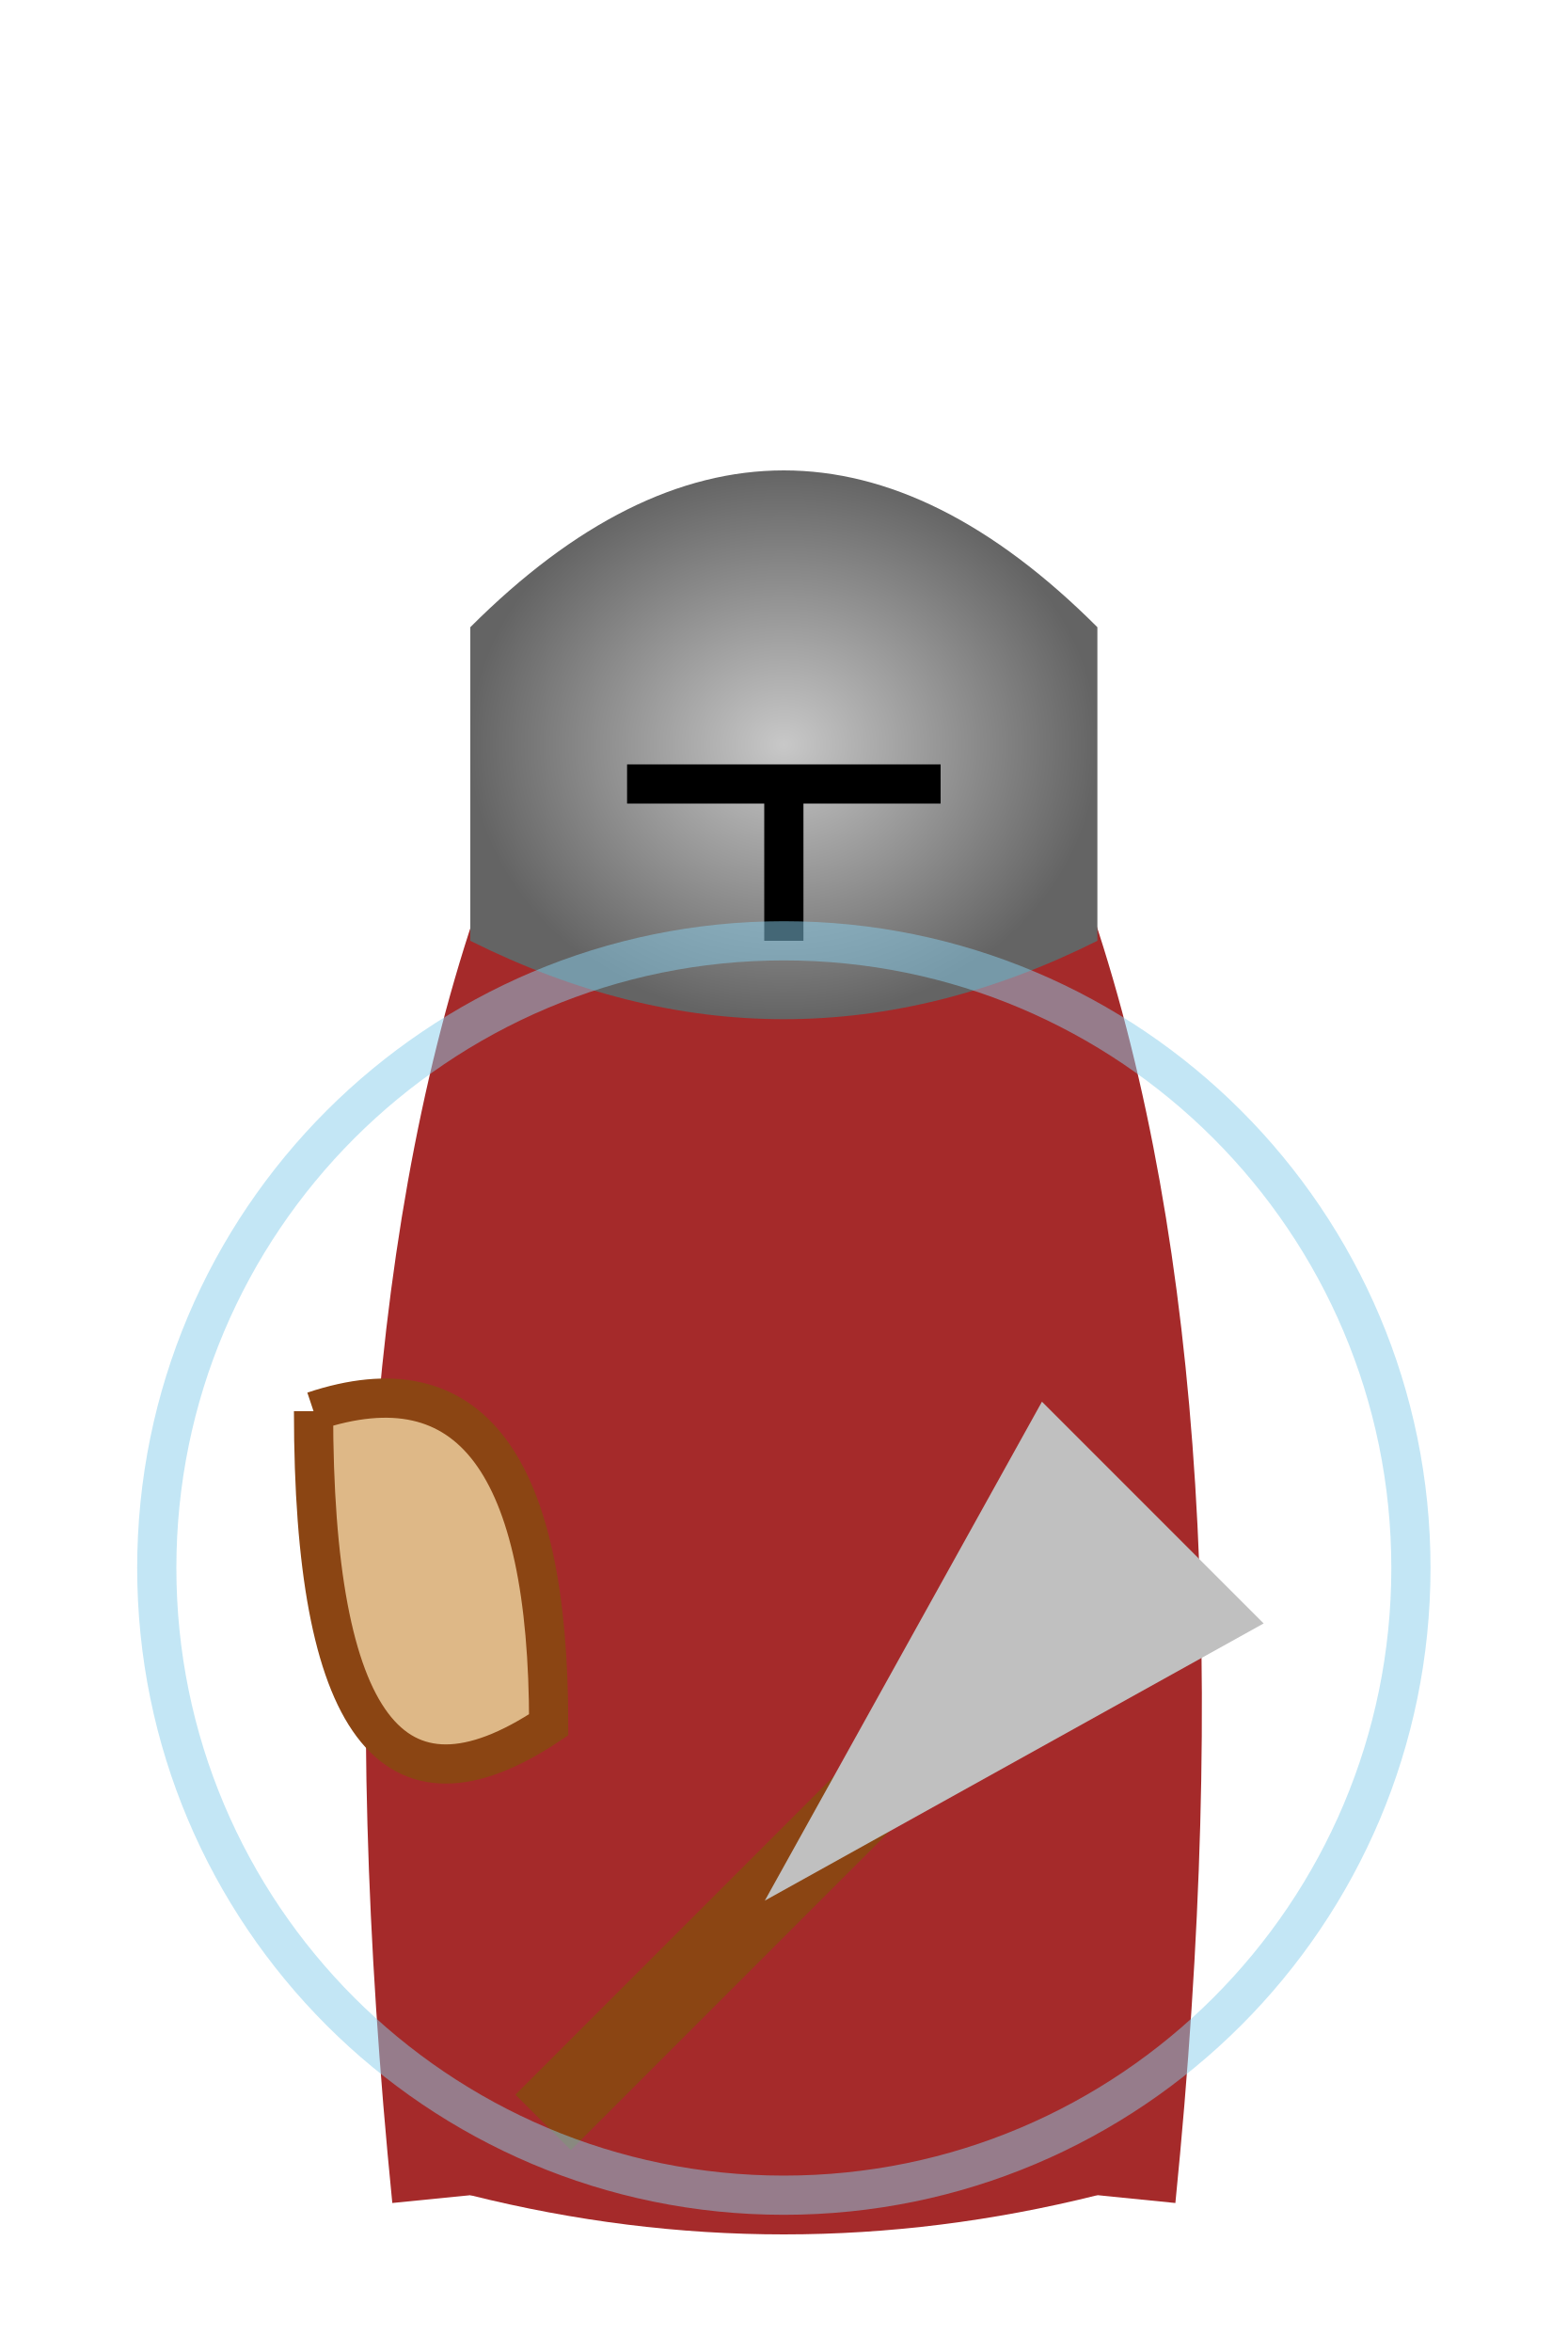
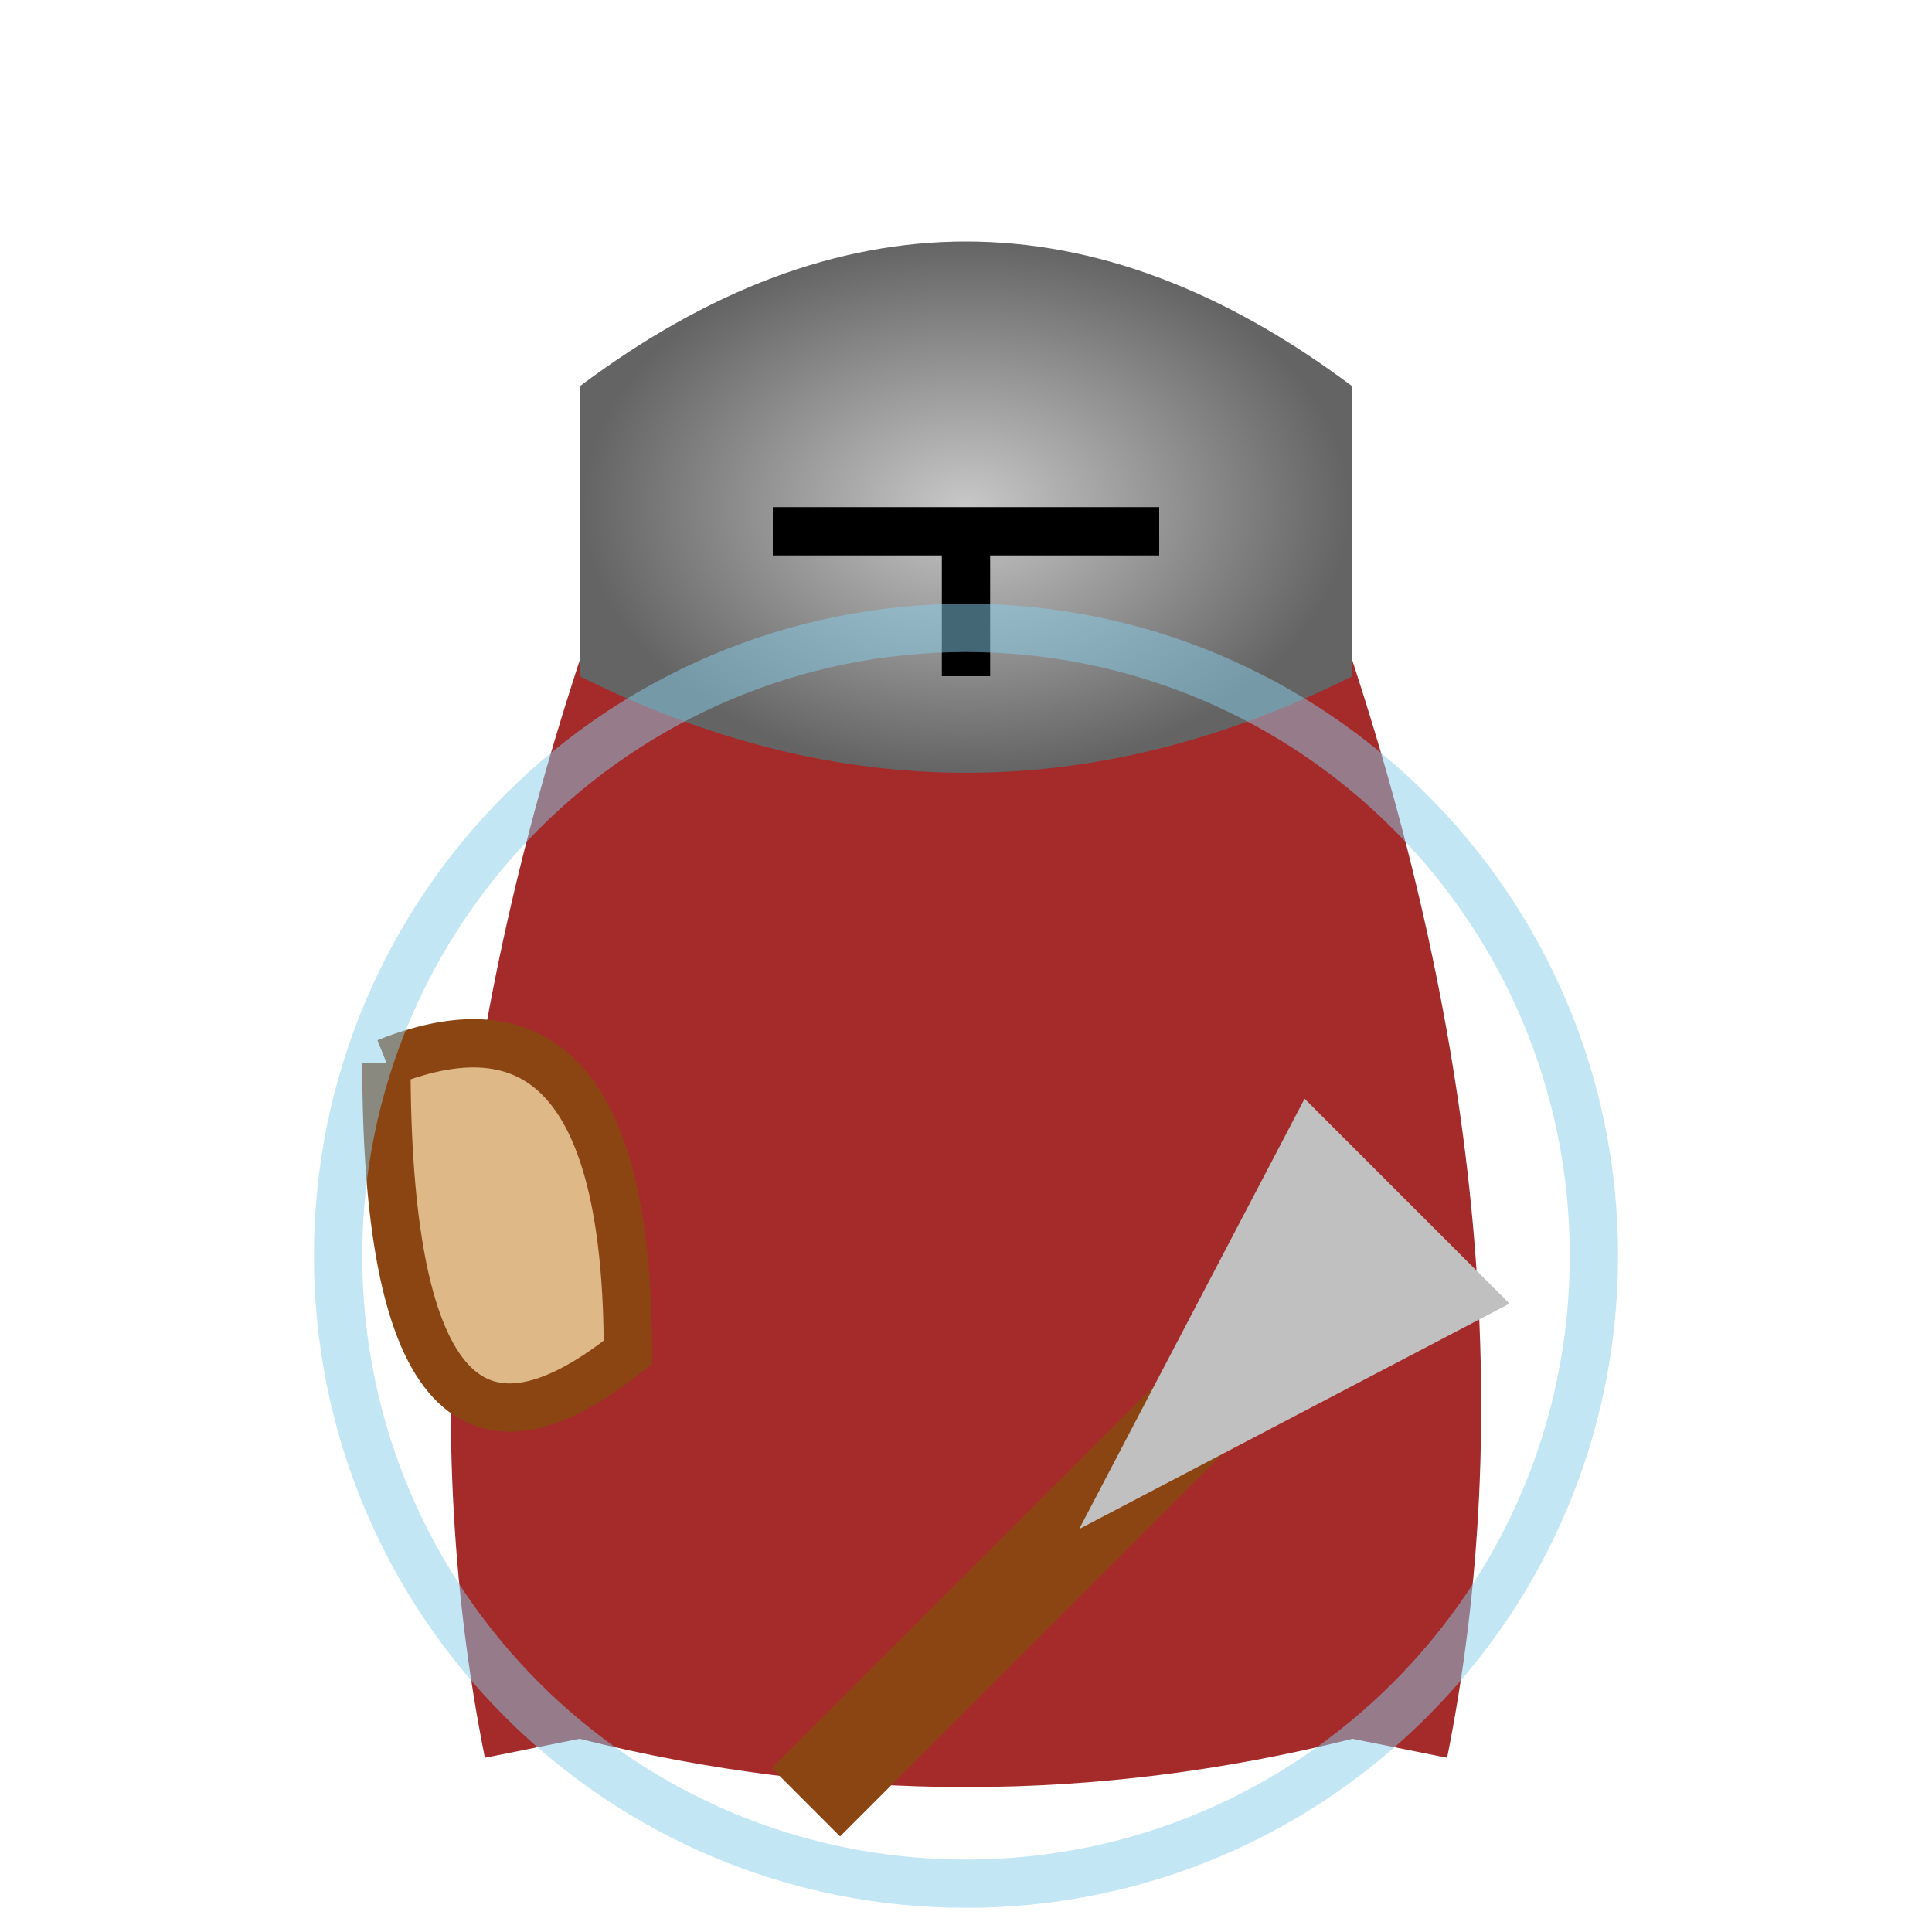
- <svg xmlns="http://www.w3.org/2000/svg" viewBox="0 0 200 300">
+ <svg xmlns="http://www.w3.org/2000/svg" viewBox="0 0 200 200">
  <defs>
    <radialGradient id="helmetGradient" cx="50%" cy="50%" r="50%" fx="50%" fy="50%">
      <stop offset="0%" style="stop-color:rgb(200,200,200);stop-opacity:1" />
      <stop offset="100%" style="stop-color:rgb(100,100,100);stop-opacity:1" />
    </radialGradient>
  </defs>
-   <path d="M70,120 Q100,110 130,120 L140,280 Q100,290 60,280 Z" fill="#A52A2A" />
-   <path d="M70,120 Q50,180 60,280" stroke="#A52A2A" stroke-width="20" fill="none" />
-   <path d="M130,120 Q150,180 140,280" stroke="#A52A2A" stroke-width="20" fill="none" />
-   <path d="M60,80 Q100,40 140,80 L140,120 Q100,140 60,120 Z" fill="url(#helmetGradient)" />
-   <path d="M80,100 L120,100 M100,100 L100,120" stroke="black" stroke-width="5" fill="none" />
-   <g transform="translate(140, 200) rotate(45)">
+   <path d="M70,70 Q100,60 130,70 L140,180 Q100,190 60,180 Z" fill="#A52A2A" />
+   <path d="M70,70 Q50,130 60,180" stroke="#A52A2A" stroke-width="20" fill="none" />
+   <path d="M130,70 Q150,130 140,180" stroke="#A52A2A" stroke-width="20" fill="none" />
+   <path d="M60,40 Q100,10 140,40 L140,70 Q100,90 60,70 Z" fill="url(#helmetGradient)" />
+   <path d="M80,55 L120,55 M100,55 L100,70" stroke="black" stroke-width="5" fill="none" />
+   <g transform="translate(140, 130) rotate(45)">
    <animateTransform attributeName="transform" attributeType="XML" type="rotate" from="45 0 0" to="90 0 0" dur="1s" repeatCount="indefinite" additive="sum" />
-     <rect x="-5" y="0" width="10" height="100" fill="#8B4513" />
-     <polygon points="-20,-10 20,-10 0,60" fill="#C0C0C0" />
+     <rect x="-5" y="0" width="10" height="80" fill="#8B4513" />
+     <polygon points="-15,-8 15,-8 0,40" fill="#C0C0C0" />
  </g>
-   <path d="M40,180 Q70,170 70,220 Q40,240 40,180" fill="#DEB887" stroke="#8B4513" stroke-width="5" />
-   <circle cx="100" cy="200" r="80" stroke="#87CEEB" stroke-width="5" fill="none" opacity="0.5">
-     <animate attributeName="r" values="80;100;80" dur="2s" repeatCount="indefinite" />
+   <path d="M40,110 Q65,100 65,140 Q40,160 40,110" fill="#DEB887" stroke="#8B4513" stroke-width="5" />
+   <circle cx="100" cy="130" r="65" stroke="#87CEEB" stroke-width="5" fill="none" opacity="0.5">
+     <animate attributeName="r" values="65;80;65" dur="2s" repeatCount="indefinite" />
    <animate attributeName="opacity" values="0.5;0;0.5" dur="2s" repeatCount="indefinite" />
  </circle>
</svg>
